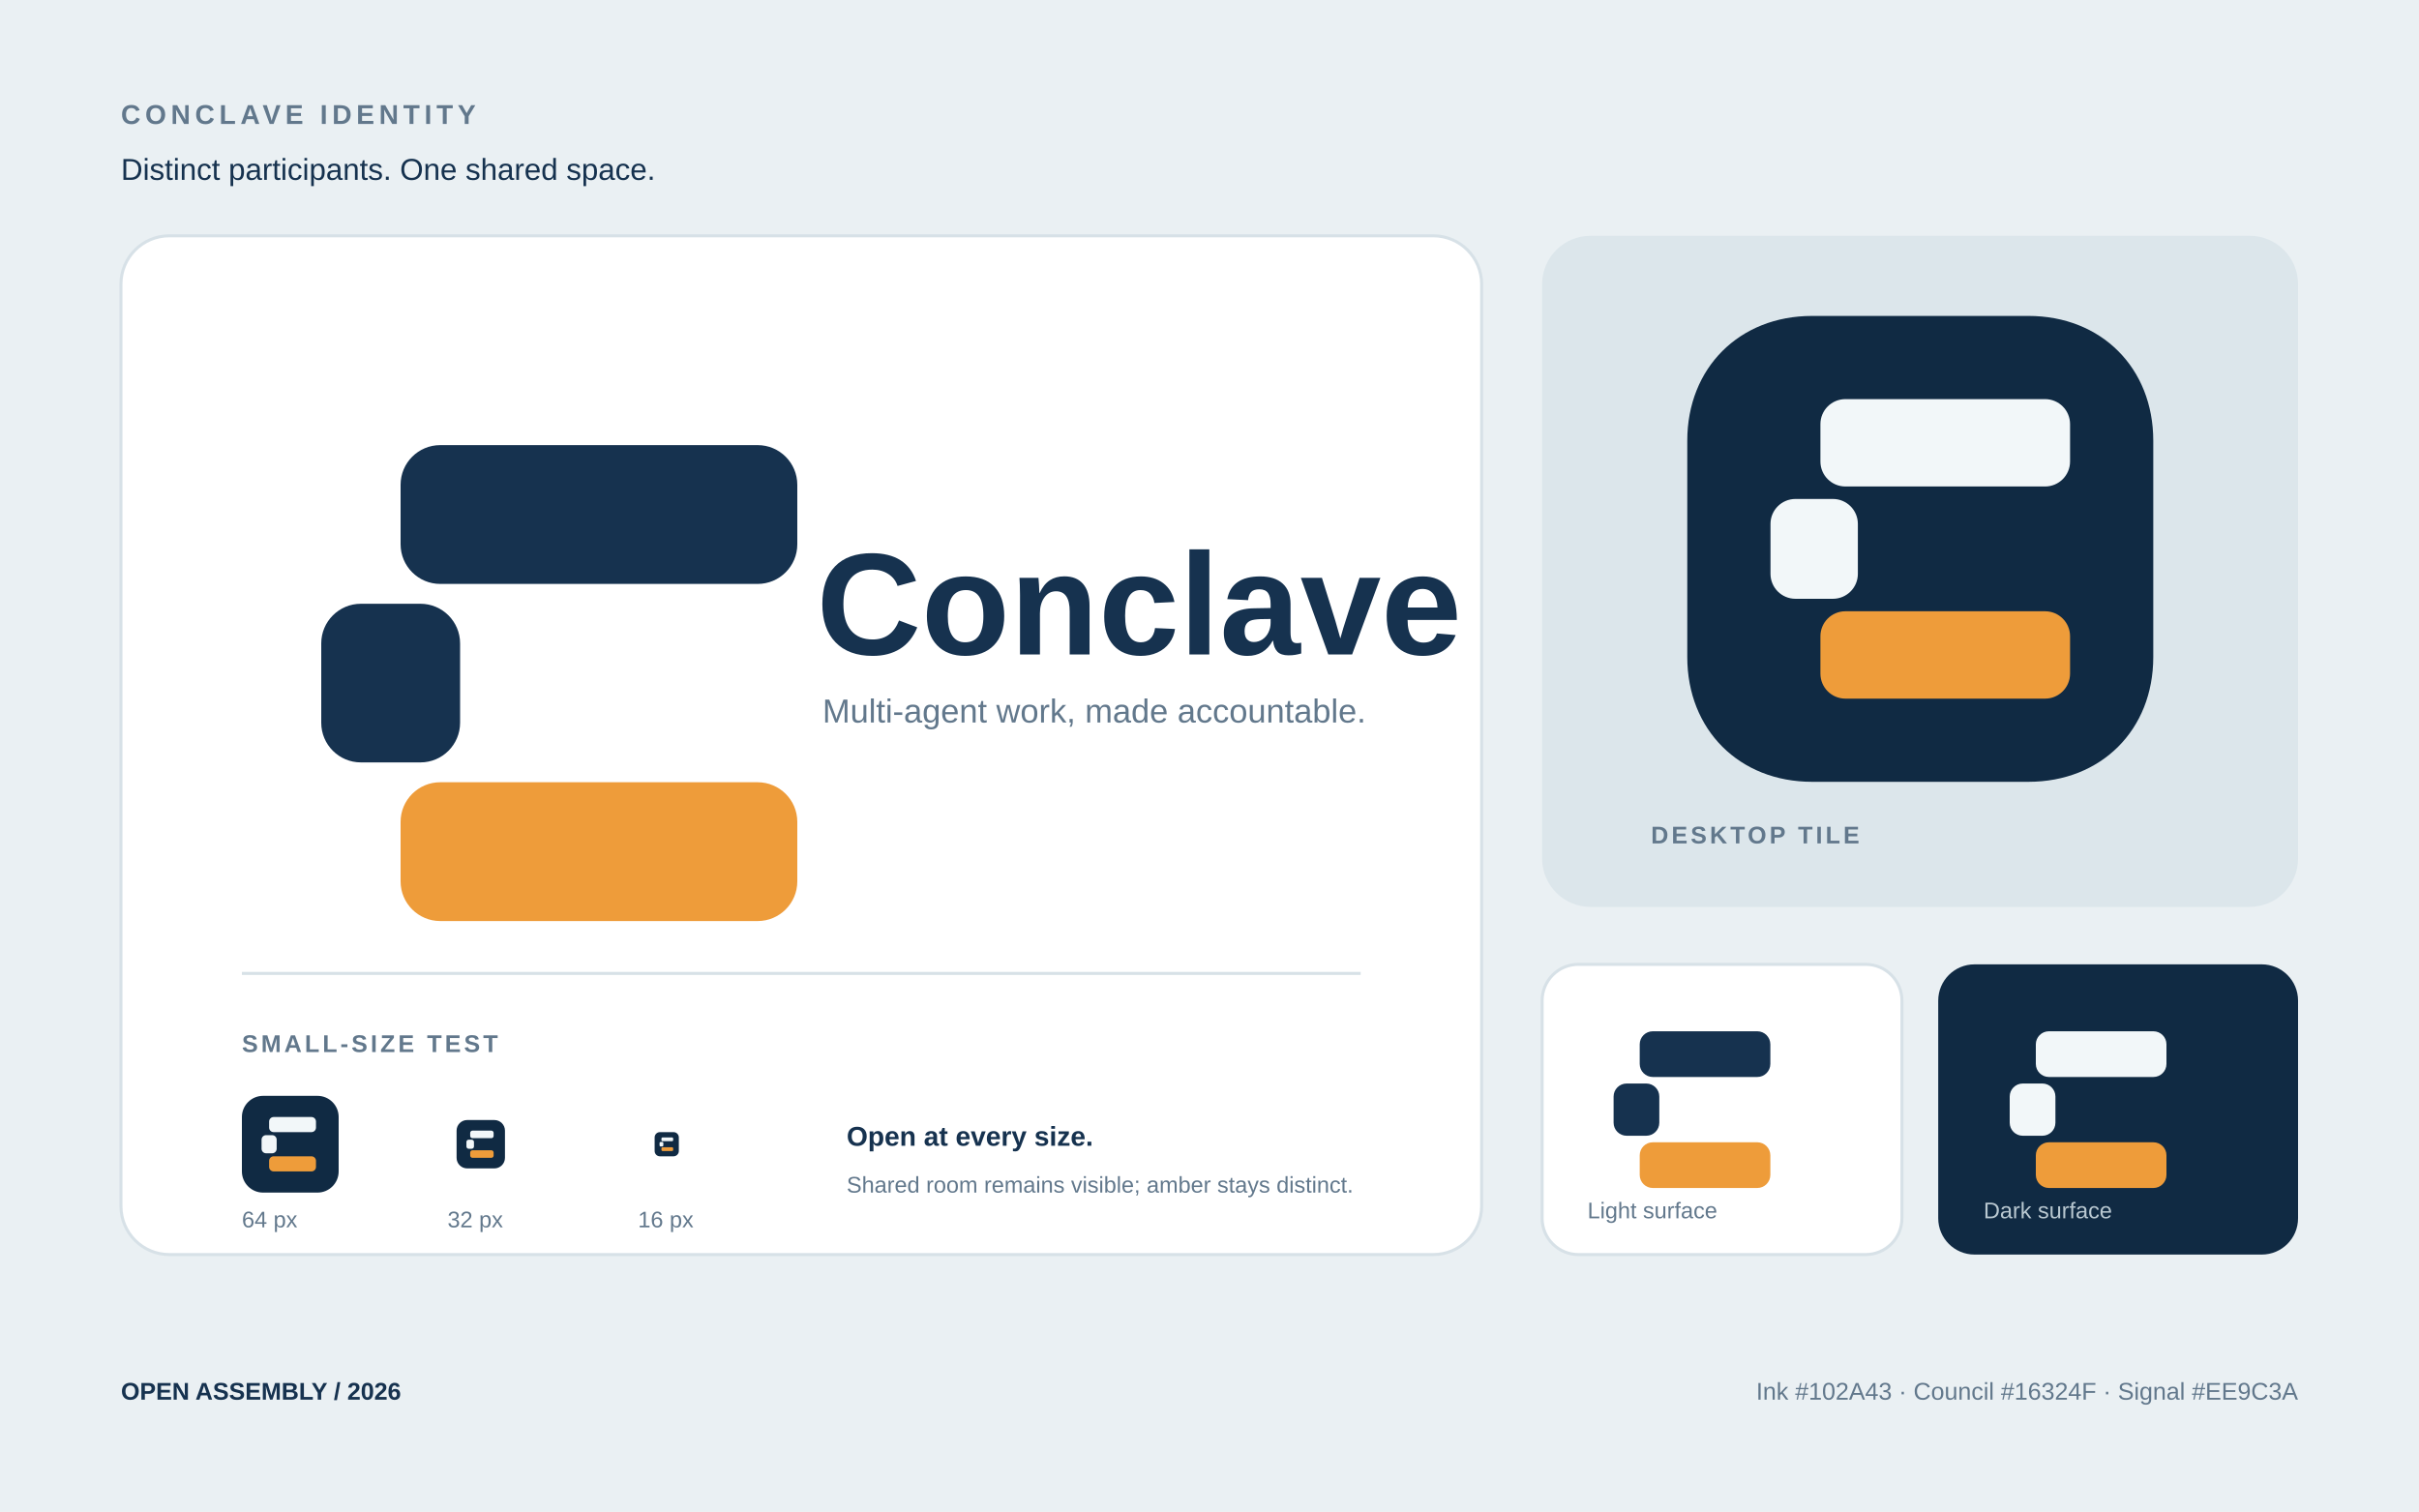
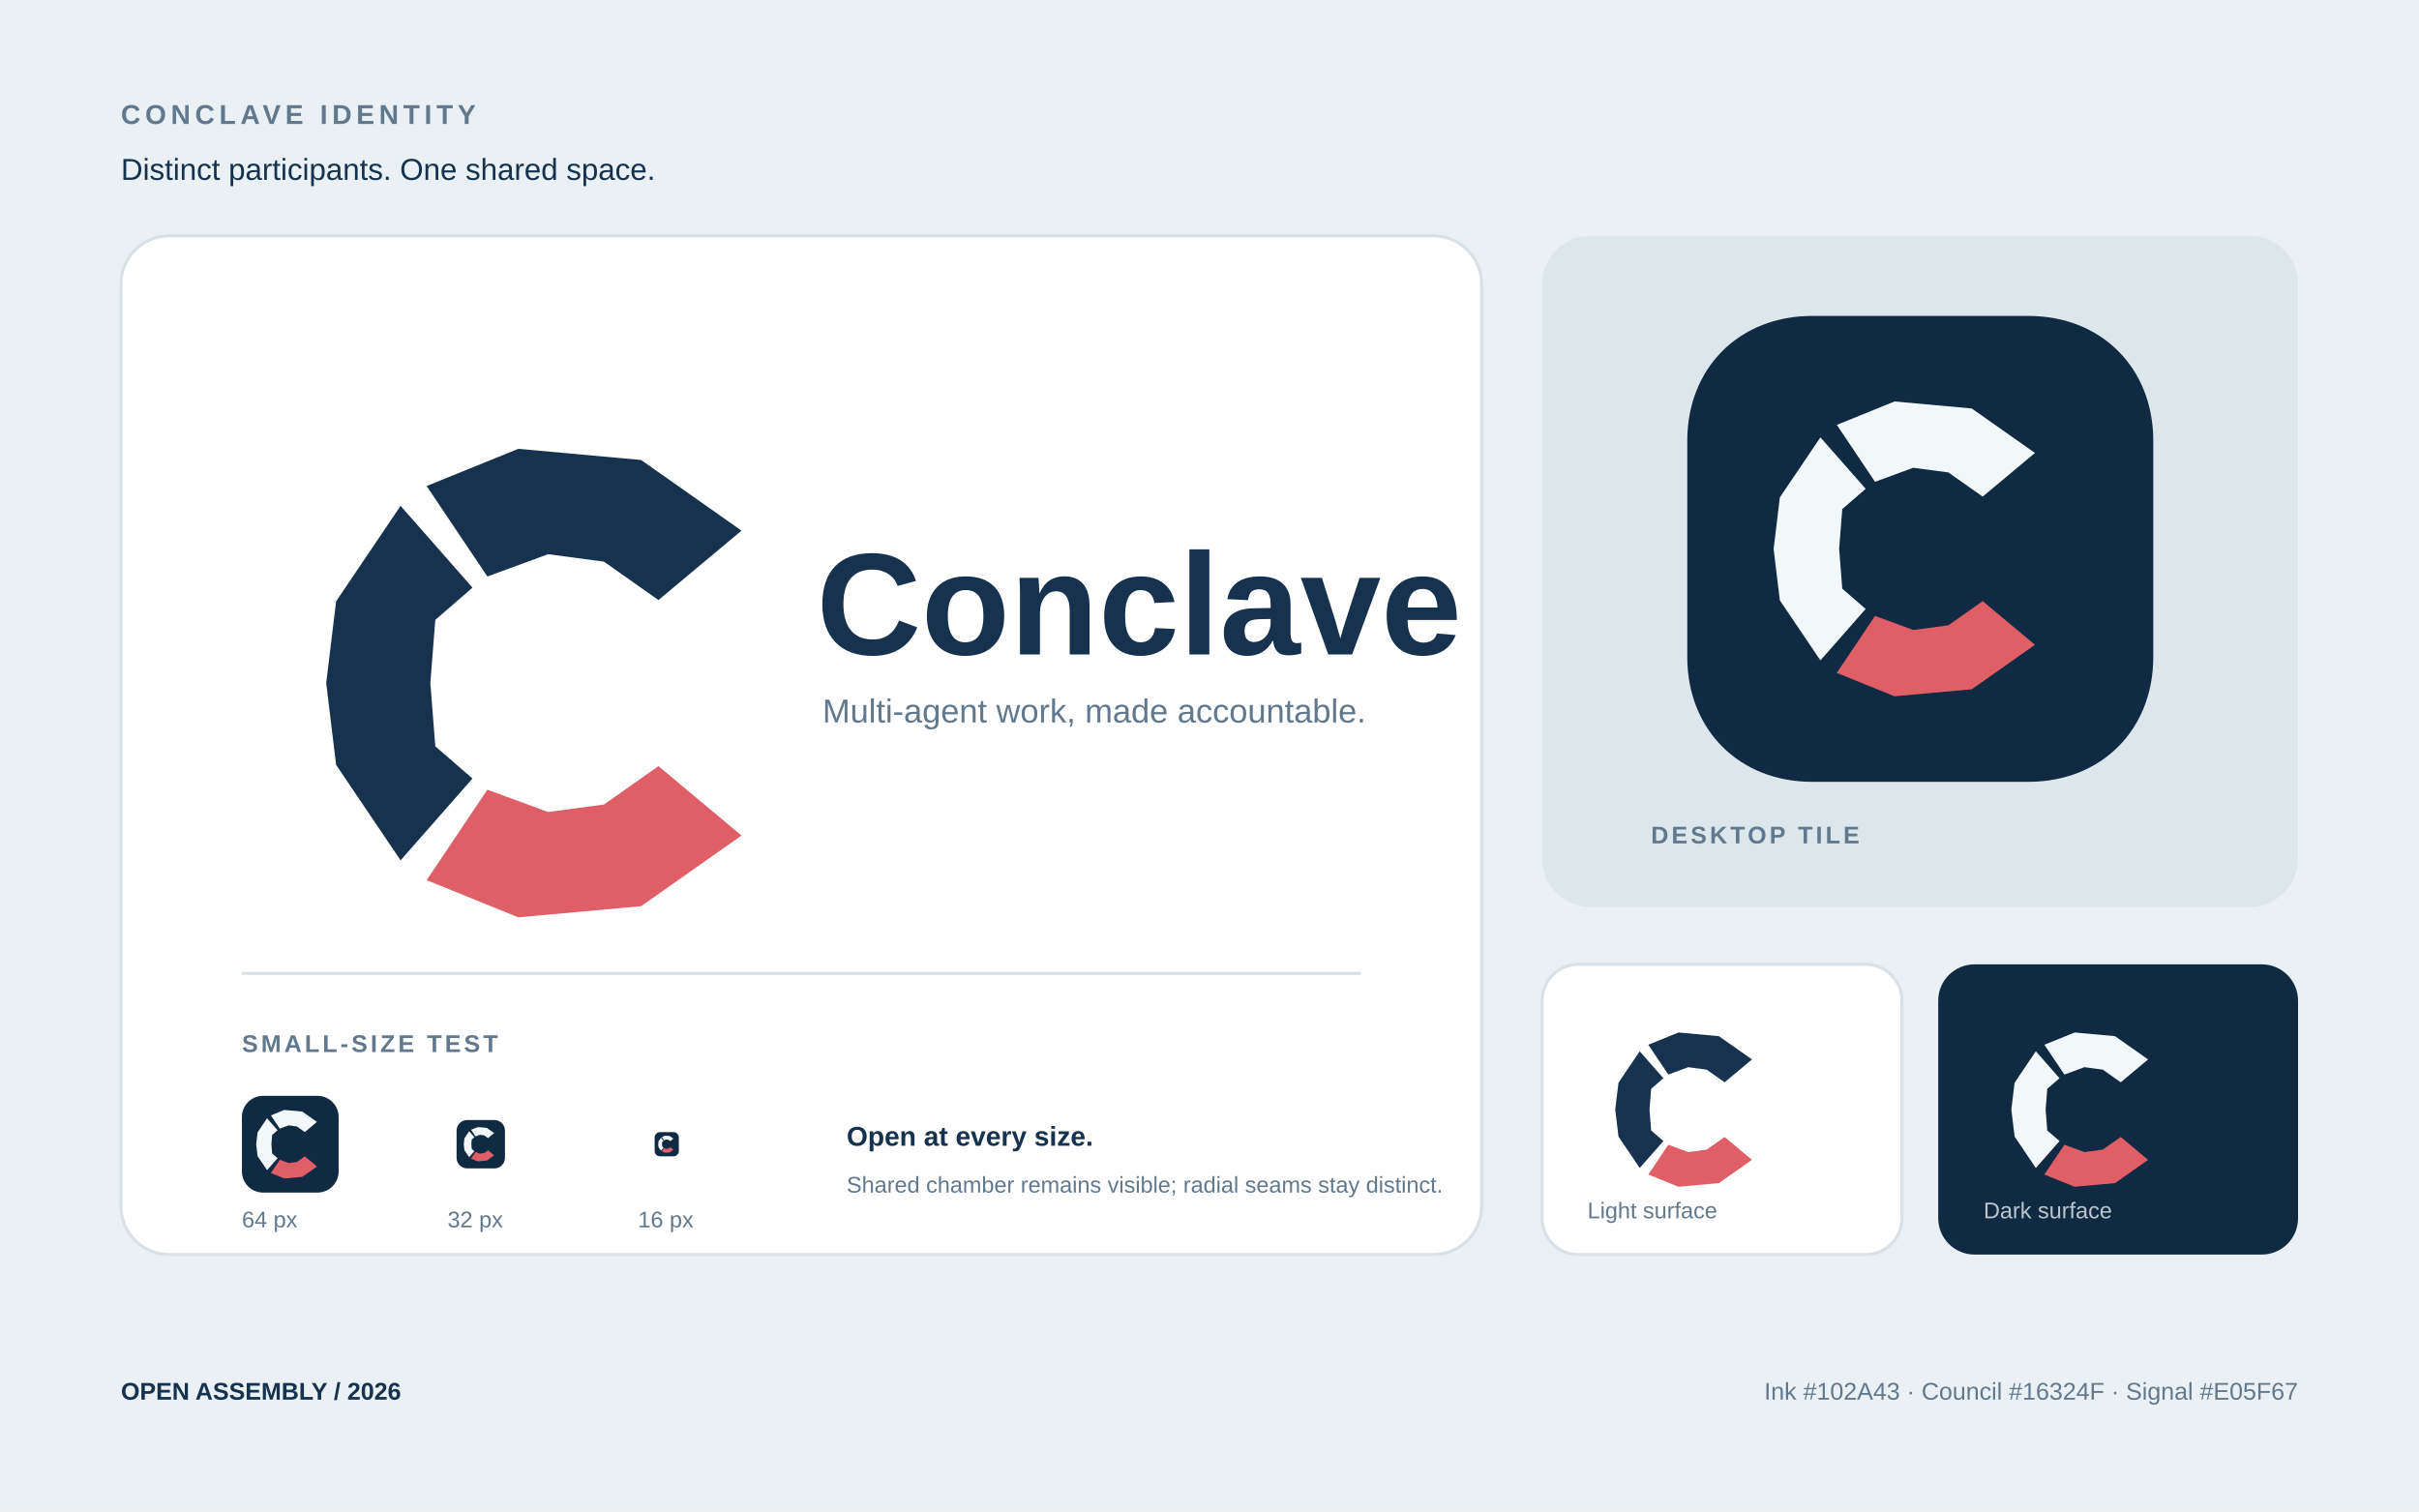
<svg xmlns="http://www.w3.org/2000/svg" viewBox="0 0 1600 1000" role="img" aria-labelledby="title desc">
  <rect width="1600" height="1000" fill="#EAF0F3" />
  <text x="80" y="82" fill="#62788C" font-family="-apple-system, BlinkMacSystemFont, 'SF Pro Text', 'Helvetica Neue', Arial, sans-serif" font-size="18" font-weight="700" letter-spacing="3">CONCLAVE IDENTITY</text>
  <text x="80" y="119" fill="#16324F" font-family="-apple-system, BlinkMacSystemFont, 'SF Pro Text', 'Helvetica Neue', Arial, sans-serif" font-size="20">Distinct participants. One shared space.</text>
  <rect x="80" y="156" width="900" height="674" rx="32" fill="#FFFFFF" stroke="#D7E1E7" stroke-width="2" />
  <g transform="translate(160 242) scale(.82)">
-     <rect x="128" y="64" width="320" height="112" rx="32" fill="#16324F" />
-     <rect x="64" y="192" width="112" height="128" rx="32" fill="#16324F" />
-     <rect x="128" y="336" width="320" height="112" rx="32" fill="#EE9C3A" />
+     <path d="M149 97 223 67 322 76 403 133 336 189 292 158 247 152 198 170Z" fill="#16324F" />
+     <path d="M128 399 76 322 68 256 76 190 128 113 186 179 156 205 152 256 156 307 186 333Z" fill="#16324F" />
+     <path d="M403 379 322 436 223 445 149 415 198 342 247 360 292 354 336 323Z" fill="#E05F67" />
  </g>
  <text x="540" y="433" fill="#16324F" font-family="-apple-system, BlinkMacSystemFont, 'SF Pro Display', 'Helvetica Neue', Arial, sans-serif" font-size="96" font-weight="700">Conclave</text>
  <text x="544" y="478" fill="#62788C" font-family="-apple-system, BlinkMacSystemFont, 'SF Pro Text', 'Helvetica Neue', Arial, sans-serif" font-size="22">Multi-agent work, made accountable.</text>
  <rect x="160" y="643" width="740" height="2" fill="#D7E1E7" />
  <text x="160" y="696" fill="#62788C" font-family="-apple-system, BlinkMacSystemFont, 'SF Pro Text', 'Helvetica Neue', Arial, sans-serif" font-size="16" font-weight="700" letter-spacing="2">SMALL-SIZE TEST</text>
  <g transform="translate(160 725)">
    <rect width="64" height="64" rx="14" fill="#102A43" />
-     <rect x="18" y="14" width="31" height="10" rx="3" fill="#F2F7F9" />
-     <rect x="13" y="26" width="10" height="12" rx="3" fill="#F2F7F9" />
-     <rect x="18" y="40" width="31" height="10" rx="3" fill="#EE9C3A" />
+     <g transform="translate(1.28 1.28) scale(.12)">
+       <path d="M149 97 223 67 322 76 403 133 336 189 292 158 247 152 198 170Z" fill="#F2F7F9" />
+       <path d="M128 399 76 322 68 256 76 190 128 113 186 179 156 205 152 256 156 307 186 333Z" fill="#F2F7F9" />
+       <path d="M403 379 322 436 223 445 149 415 198 342 247 360 292 354 336 323Z" fill="#E05F67" />
+     </g>
  </g>
  <text x="160" y="812" fill="#62788C" font-family="-apple-system, BlinkMacSystemFont, 'SF Pro Text', 'Helvetica Neue', Arial, sans-serif" font-size="15">64 px</text>
  <g transform="translate(302 741) scale(.5)">
    <rect width="64" height="64" rx="14" fill="#102A43" />
-     <rect x="18" y="14" width="31" height="10" rx="3" fill="#F2F7F9" />
-     <rect x="13" y="26" width="10" height="12" rx="3" fill="#F2F7F9" />
-     <rect x="18" y="40" width="31" height="10" rx="3" fill="#EE9C3A" />
+     <g transform="translate(1.28 1.28) scale(.12)">
+       <path d="M149 97 223 67 322 76 403 133 336 189 292 158 247 152 198 170Z" fill="#F2F7F9" />
+       <path d="M128 399 76 322 68 256 76 190 128 113 186 179 156 205 152 256 156 307 186 333Z" fill="#F2F7F9" />
+       <path d="M403 379 322 436 223 445 149 415 198 342 247 360 292 354 336 323Z" fill="#E05F67" />
+     </g>
  </g>
  <text x="296" y="812" fill="#62788C" font-family="-apple-system, BlinkMacSystemFont, 'SF Pro Text', 'Helvetica Neue', Arial, sans-serif" font-size="15">32 px</text>
  <g transform="translate(433 749) scale(.25)">
    <rect width="64" height="64" rx="14" fill="#102A43" />
-     <rect x="18" y="14" width="31" height="10" rx="3" fill="#F2F7F9" />
-     <rect x="13" y="26" width="10" height="12" rx="3" fill="#F2F7F9" />
-     <rect x="18" y="40" width="31" height="10" rx="3" fill="#EE9C3A" />
+     <g transform="translate(1.28 1.28) scale(.12)">
+       <path d="M149 97 223 67 322 76 403 133 336 189 292 158 247 152 198 170Z" fill="#F2F7F9" />
+       <path d="M128 399 76 322 68 256 76 190 128 113 186 179 156 205 152 256 156 307 186 333Z" fill="#F2F7F9" />
+       <path d="M403 379 322 436 223 445 149 415 198 342 247 360 292 354 336 323Z" fill="#E05F67" />
+     </g>
  </g>
  <text x="422" y="812" fill="#62788C" font-family="-apple-system, BlinkMacSystemFont, 'SF Pro Text', 'Helvetica Neue', Arial, sans-serif" font-size="15">16 px</text>
  <text x="560" y="758" fill="#16324F" font-family="-apple-system, BlinkMacSystemFont, 'SF Pro Text', 'Helvetica Neue', Arial, sans-serif" font-size="18" font-weight="600">Open at every size.</text>
-   <text x="560" y="789" fill="#62788C" font-family="-apple-system, BlinkMacSystemFont, 'SF Pro Text', 'Helvetica Neue', Arial, sans-serif" font-size="15">Shared room remains visible; amber stays distinct.</text>
+   <text x="560" y="789" fill="#62788C" font-family="-apple-system, BlinkMacSystemFont, 'SF Pro Text', 'Helvetica Neue', Arial, sans-serif" font-size="15">Shared chamber remains visible; radial seams stay distinct.</text>
  <rect x="1020" y="156" width="500" height="444" rx="32" fill="#DCE6EB" />
  <g transform="translate(1094 187) scale(.344)">
    <path fill="#102A43" d="M304 64h416c140 0 240 100 240 240v416c0 140-100 240-240 240H304C164 960 64 860 64 720V304C64 164 164 64 304 64Z" />
    <g transform="translate(128 128) scale(1.5)">
-       <rect x="128" y="64" width="320" height="112" rx="32" fill="#F2F7F9" />
-       <rect x="64" y="192" width="112" height="128" rx="32" fill="#F2F7F9" />
-       <rect x="128" y="336" width="320" height="112" rx="32" fill="#EE9C3A" />
+       <path d="M149 97 223 67 322 76 403 133 336 189 292 158 247 152 198 170Z" fill="#F2F7F9" />
+       <path d="M128 399 76 322 68 256 76 190 128 113 186 179 156 205 152 256 156 307 186 333Z" fill="#F2F7F9" />
+       <path d="M403 379 322 436 223 445 149 415 198 342 247 360 292 354 336 323Z" fill="#E05F67" />
    </g>
  </g>
  <text x="1092" y="558" fill="#62788C" font-family="-apple-system, BlinkMacSystemFont, 'SF Pro Text', 'Helvetica Neue', Arial, sans-serif" font-size="16" font-weight="700" letter-spacing="2">DESKTOP TILE</text>
  <rect x="1020" y="638" width="238" height="192" rx="24" fill="#FFFFFF" stroke="#D7E1E7" stroke-width="2" />
  <g transform="translate(1050 665) scale(.27)">
-     <rect x="128" y="64" width="320" height="112" rx="32" fill="#16324F" />
-     <rect x="64" y="192" width="112" height="128" rx="32" fill="#16324F" />
-     <rect x="128" y="336" width="320" height="112" rx="32" fill="#EE9C3A" />
+     <path d="M149 97 223 67 322 76 403 133 336 189 292 158 247 152 198 170Z" fill="#16324F" />
+     <path d="M128 399 76 322 68 256 76 190 128 113 186 179 156 205 152 256 156 307 186 333Z" fill="#16324F" />
+     <path d="M403 379 322 436 223 445 149 415 198 342 247 360 292 354 336 323Z" fill="#E05F67" />
  </g>
  <text x="1050" y="806" fill="#62788C" font-family="-apple-system, BlinkMacSystemFont, 'SF Pro Text', 'Helvetica Neue', Arial, sans-serif" font-size="15">Light surface</text>
  <rect x="1282" y="638" width="238" height="192" rx="24" fill="#102A43" />
  <g transform="translate(1312 665) scale(.27)">
-     <rect x="128" y="64" width="320" height="112" rx="32" fill="#F2F7F9" />
-     <rect x="64" y="192" width="112" height="128" rx="32" fill="#F2F7F9" />
-     <rect x="128" y="336" width="320" height="112" rx="32" fill="#EE9C3A" />
+     <path d="M149 97 223 67 322 76 403 133 336 189 292 158 247 152 198 170Z" fill="#F2F7F9" />
+     <path d="M128 399 76 322 68 256 76 190 128 113 186 179 156 205 152 256 156 307 186 333Z" fill="#F2F7F9" />
+     <path d="M403 379 322 436 223 445 149 415 198 342 247 360 292 354 336 323Z" fill="#E05F67" />
  </g>
  <text x="1312" y="806" fill="#B9C8D1" font-family="-apple-system, BlinkMacSystemFont, 'SF Pro Text', 'Helvetica Neue', Arial, sans-serif" font-size="15">Dark surface</text>
  <text x="80" y="926" fill="#16324F" font-family="-apple-system, BlinkMacSystemFont, 'SF Pro Text', 'Helvetica Neue', Arial, sans-serif" font-size="16" font-weight="700">OPEN ASSEMBLY / 2026</text>
-   <text x="1520" y="926" text-anchor="end" fill="#62788C" font-family="-apple-system, BlinkMacSystemFont, 'SF Pro Text', 'Helvetica Neue', Arial, sans-serif" font-size="16">Ink #102A43 · Council #16324F · Signal #EE9C3A</text>
+   <text x="1520" y="926" text-anchor="end" fill="#62788C" font-family="-apple-system, BlinkMacSystemFont, 'SF Pro Text', 'Helvetica Neue', Arial, sans-serif" font-size="16">Ink #102A43 · Council #16324F · Signal #E05F67</text>
</svg>
